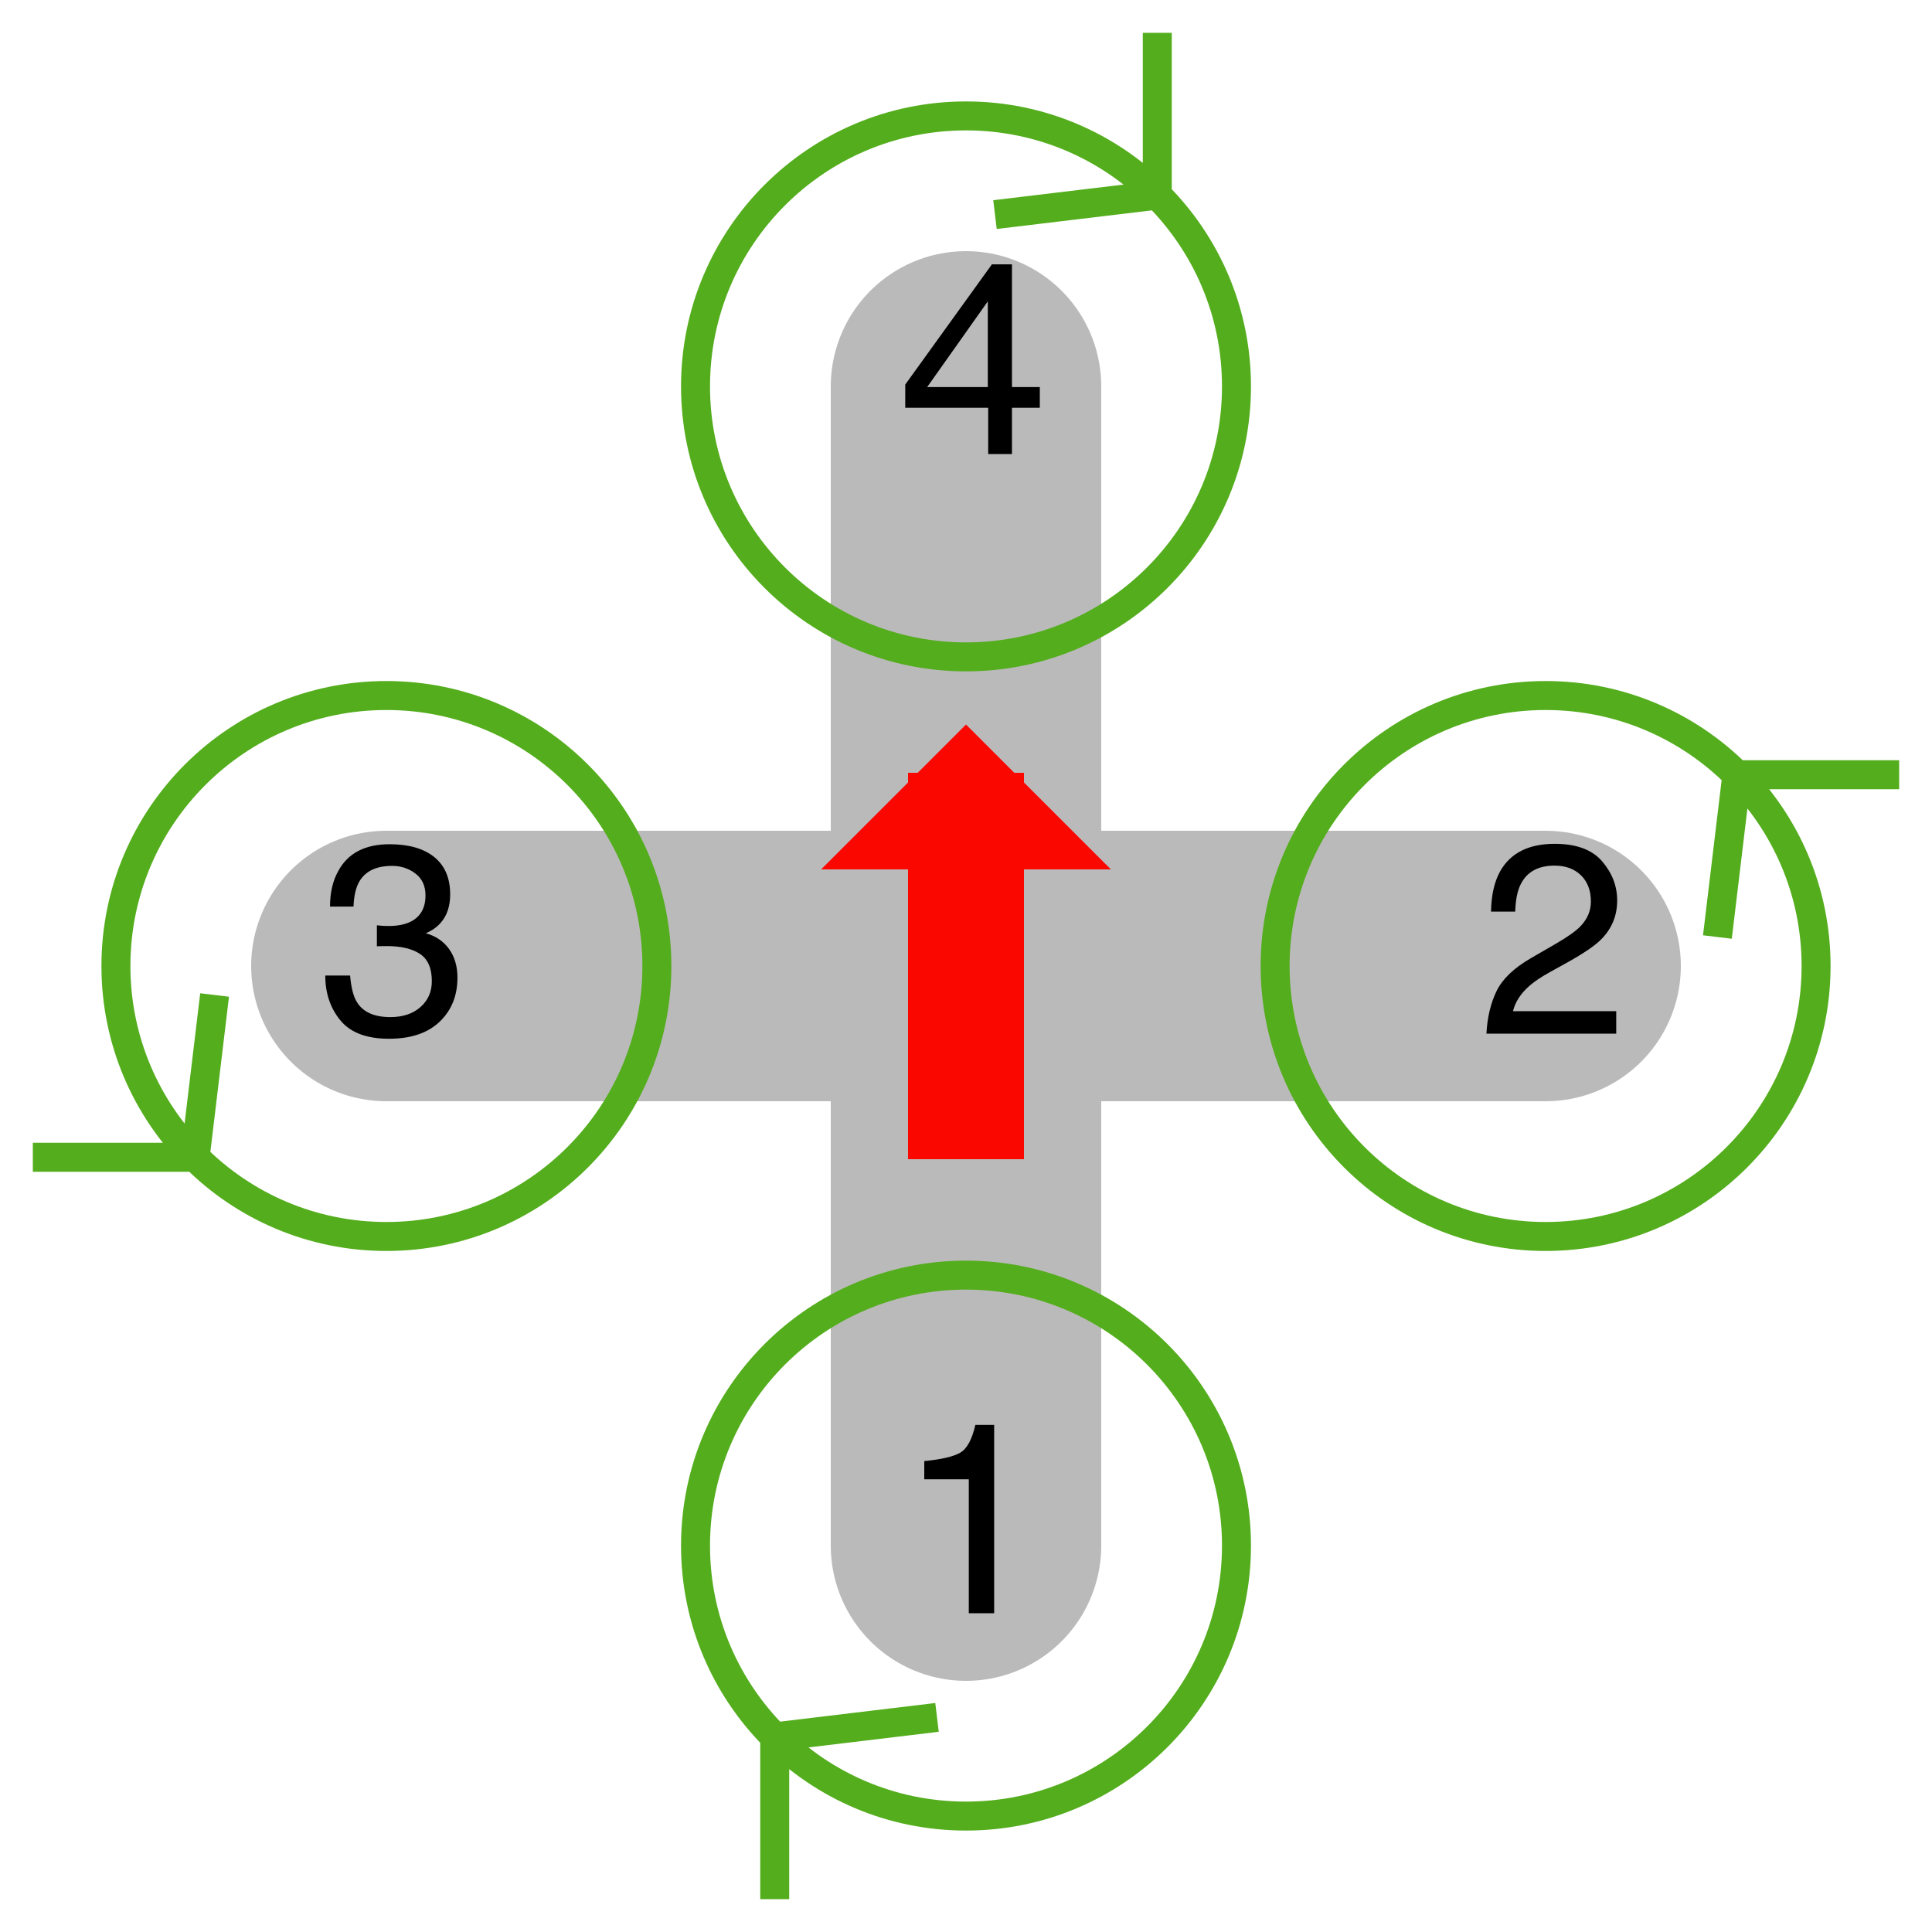
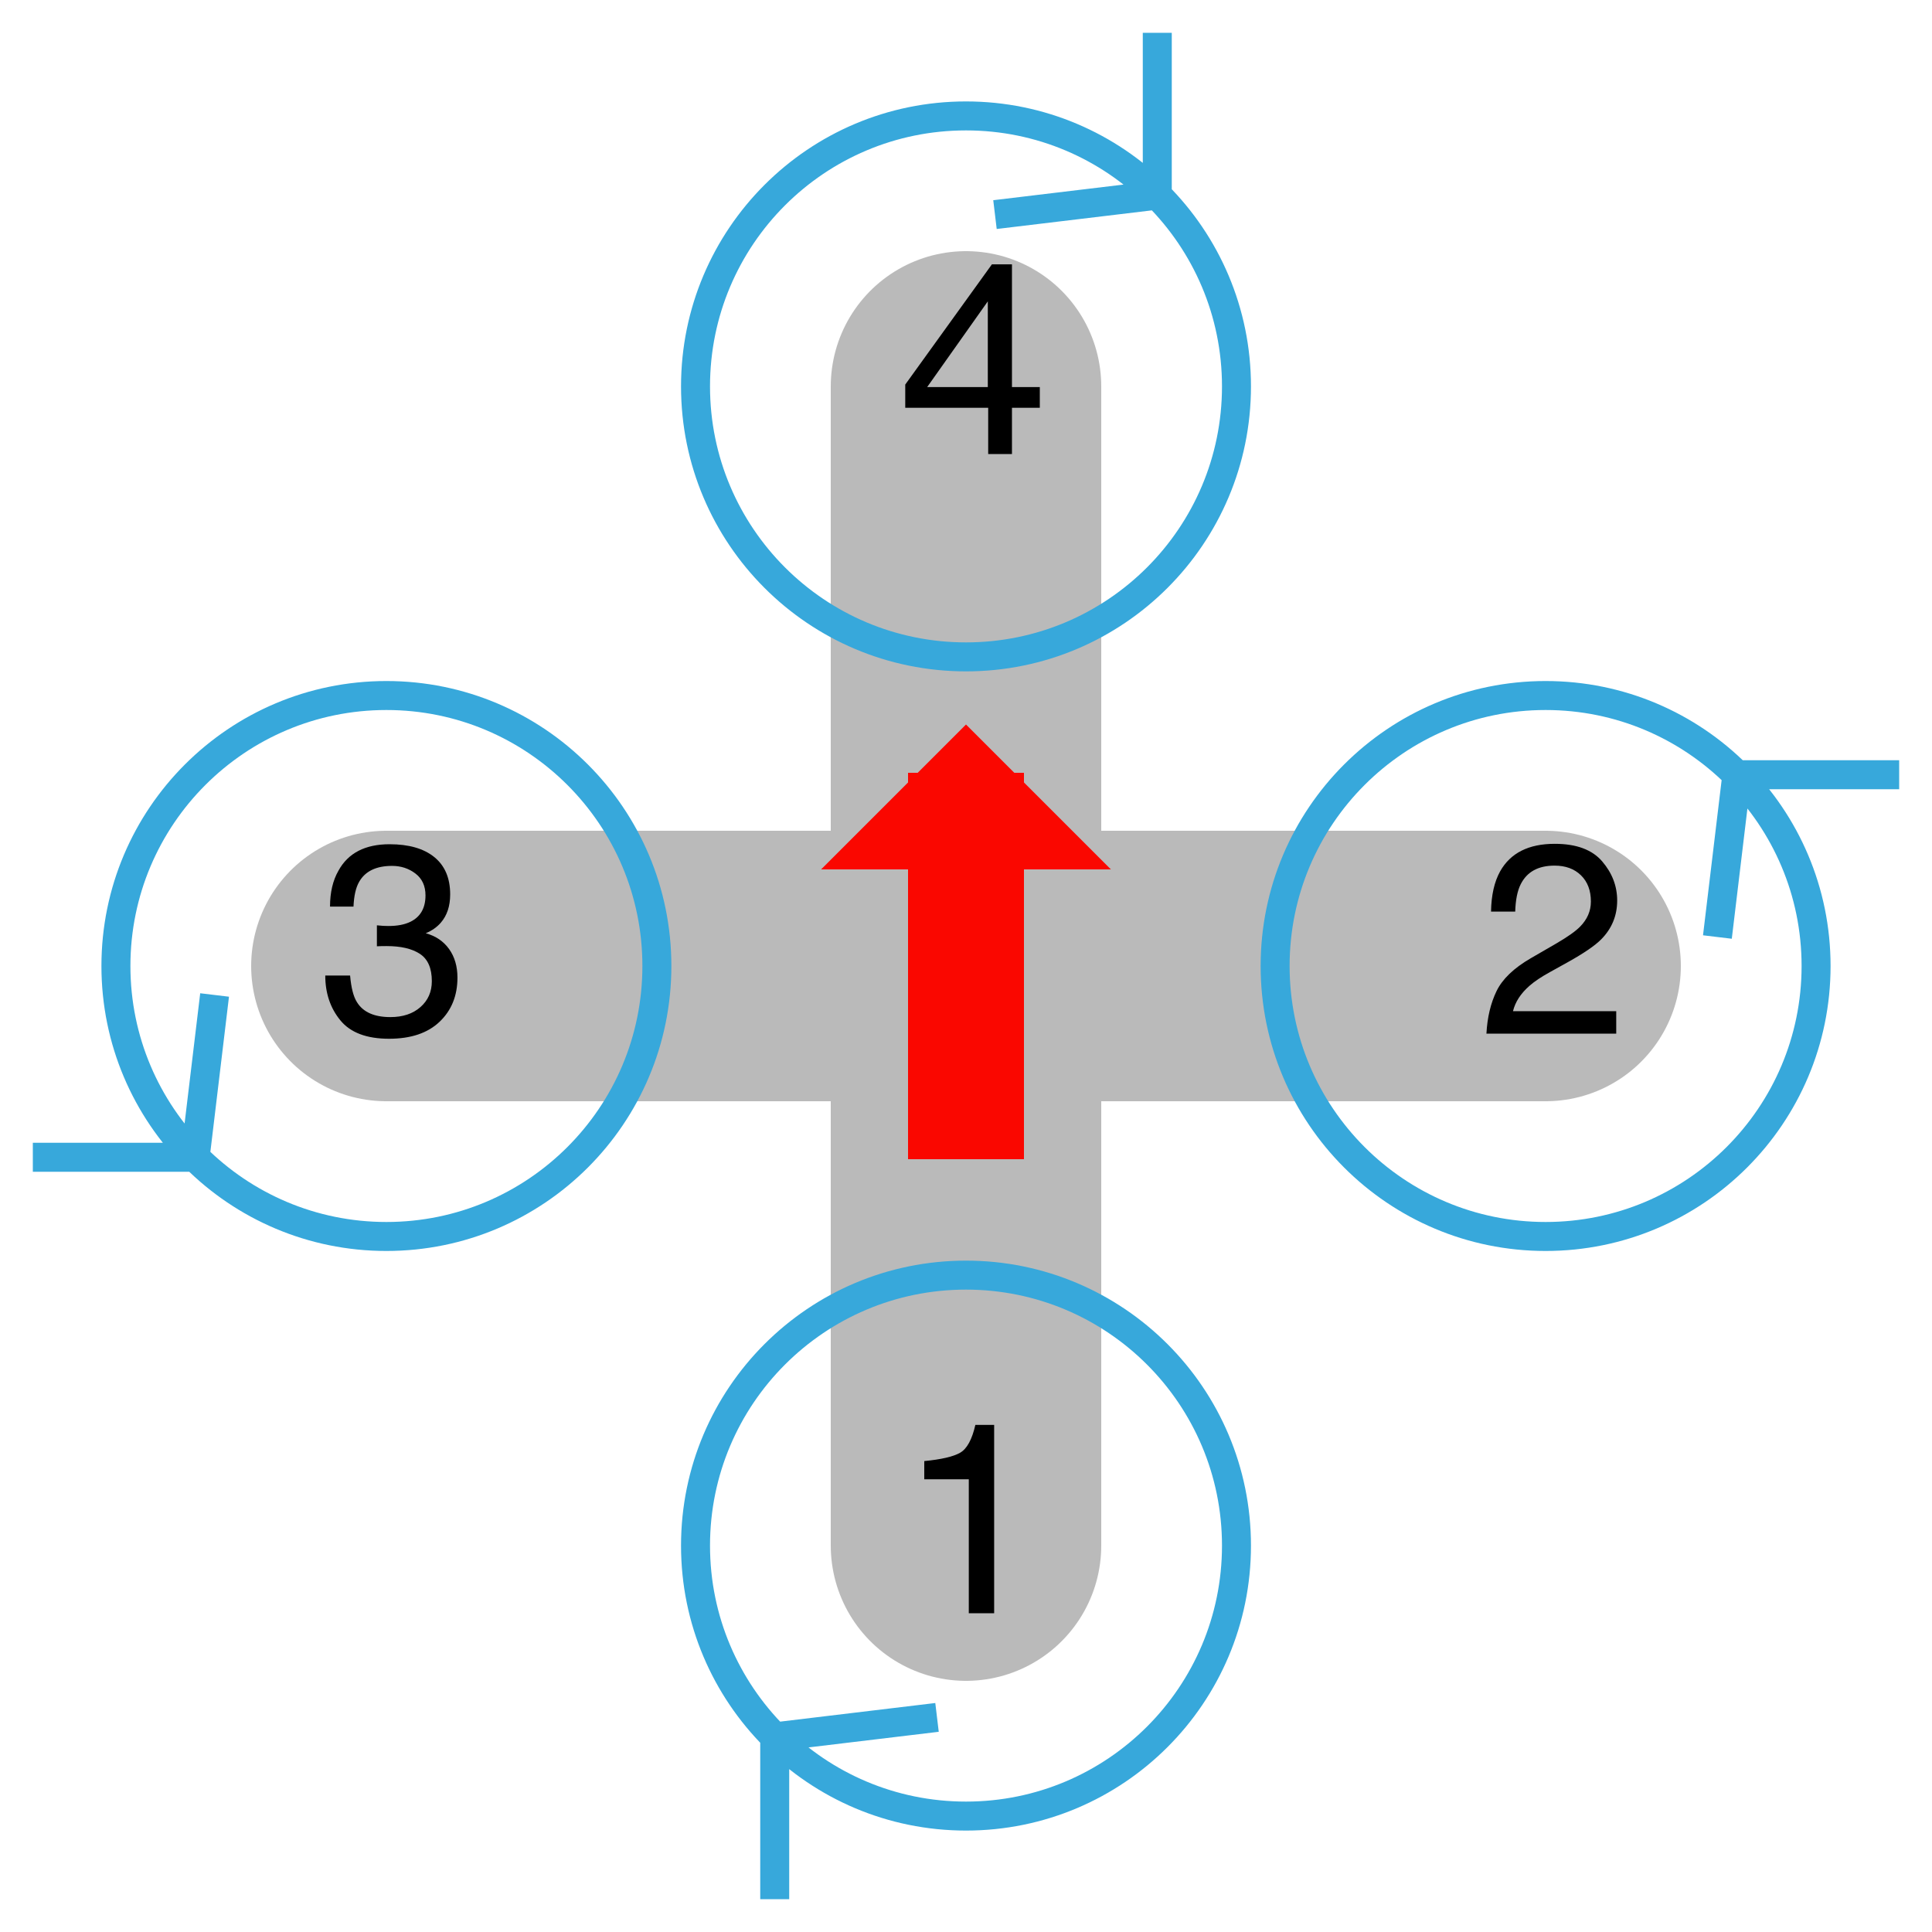
<svg xmlns="http://www.w3.org/2000/svg" xmlns:xlink="http://www.w3.org/1999/xlink" width="200pt" height="200pt" viewBox="0 0 200 200" version="1.1">
  <defs>
    <g>
      <symbol overflow="visible" id="glyph0-0">
        <path style="stroke:none;" d="" />
      </symbol>
      <symbol overflow="visible" id="glyph0-1">
        <path style="stroke:none;" d="M 2.68 -13.863 L 2.68 -15.75 C 4.457 -15.922 5.695 -16.211 6.398 -16.617 C 7.102 -17.023 7.625 -17.984 7.969 -19.496 L 9.914 -19.496 L 9.914 0 L 7.289 0 L 7.289 -13.863 Z M 2.68 -13.863 " />
      </symbol>
      <symbol overflow="visible" id="glyph0-2">
        <path style="stroke:none;" d="M 1.922 -4.402 C 2.527 -5.652 3.711 -6.785 5.469 -7.805 L 8.094 -9.324 C 9.27 -10.008 10.094 -10.59 10.57 -11.074 C 11.316 -11.832 11.688 -12.695 11.688 -13.672 C 11.688 -14.812 11.348 -15.715 10.664 -16.387 C 9.98 -17.055 9.07 -17.391 7.93 -17.391 C 6.242 -17.391 5.078 -16.754 4.43 -15.477 C 4.082 -14.793 3.891 -13.844 3.855 -12.633 L 1.352 -12.633 C 1.379 -14.336 1.695 -15.727 2.297 -16.805 C 3.363 -18.699 5.246 -19.648 7.945 -19.648 C 10.188 -19.648 11.824 -19.039 12.859 -17.828 C 13.895 -16.617 14.41 -15.266 14.41 -13.781 C 14.41 -12.215 13.859 -10.875 12.758 -9.762 C 12.117 -9.113 10.973 -8.332 9.324 -7.41 L 7.453 -6.371 C 6.559 -5.879 5.855 -5.41 5.344 -4.961 C 4.434 -4.168 3.859 -3.289 3.625 -2.324 L 14.312 -2.324 L 14.312 0 L 0.875 0 C 0.965 -1.688 1.316 -3.152 1.922 -4.402 Z M 1.922 -4.402 " />
      </symbol>
      <symbol overflow="visible" id="glyph0-3">
        <path style="stroke:none;" d="M 9.258 -6.93 L 9.258 -15.805 L 2.98 -6.93 Z M 9.297 0 L 9.297 -4.785 L 0.711 -4.785 L 0.711 -7.191 L 9.68 -19.633 L 11.758 -19.633 L 11.758 -6.93 L 14.641 -6.93 L 14.641 -4.785 L 11.758 -4.785 L 11.758 0 Z M 9.297 0 " />
      </symbol>
      <symbol overflow="visible" id="glyph0-4">
        <path style="stroke:none;" d="M 2.234 -1.375 C 1.191 -2.645 0.672 -4.191 0.672 -6.016 L 3.242 -6.016 C 3.352 -4.75 3.586 -3.828 3.953 -3.254 C 4.59 -2.223 5.742 -1.711 7.41 -1.711 C 8.703 -1.711 9.742 -2.055 10.527 -2.75 C 11.312 -3.441 11.703 -4.336 11.703 -5.43 C 11.703 -6.777 11.289 -7.719 10.465 -8.258 C 9.641 -8.797 8.496 -9.062 7.027 -9.062 C 6.863 -9.062 6.695 -9.062 6.527 -9.059 C 6.359 -9.055 6.188 -9.047 6.016 -9.039 L 6.016 -11.211 C 6.27 -11.184 6.484 -11.164 6.656 -11.156 C 6.832 -11.148 7.02 -11.141 7.219 -11.141 C 8.141 -11.141 8.895 -11.289 9.488 -11.578 C 10.527 -12.09 11.047 -13 11.047 -14.312 C 11.047 -15.289 10.699 -16.043 10.008 -16.57 C 9.316 -17.098 8.508 -17.363 7.586 -17.363 C 5.945 -17.363 4.812 -16.816 4.184 -15.723 C 3.836 -15.121 3.641 -14.266 3.594 -13.152 L 1.164 -13.152 C 1.164 -14.609 1.453 -15.852 2.039 -16.871 C 3.039 -18.695 4.805 -19.605 7.328 -19.605 C 9.324 -19.605 10.867 -19.16 11.961 -18.273 C 13.055 -17.383 13.602 -16.098 13.602 -14.41 C 13.602 -13.207 13.281 -12.23 12.633 -11.484 C 12.23 -11.02 11.711 -10.656 11.074 -10.391 C 12.105 -10.109 12.91 -9.562 13.488 -8.758 C 14.066 -7.949 14.355 -6.965 14.355 -5.797 C 14.355 -3.93 13.742 -2.406 12.508 -1.23 C 11.277 -0.055 9.535 0.531 7.273 0.531 C 4.957 0.531 3.277 -0.102 2.234 -1.375 Z M 2.234 -1.375 " />
      </symbol>
    </g>
  </defs>
  <g id="surface16">
    <path style="fill:none;stroke-width:28;stroke-linecap:round;stroke-linejoin:round;stroke:rgb(72.941%,72.941%,72.941%);stroke-opacity:1;stroke-miterlimit:10;" d="M 40 100 L 160 100 M 100 40 L 100 160 " />
-     <path style="fill:none;stroke-width:3;stroke-linecap:butt;stroke-linejoin:miter;stroke:rgb(32.941%,67.843%,11.373%);stroke-opacity:1;stroke-miterlimit:10;" d="M 128 160 C 128 175.465 115.465 188 100 188 C 84.535 188 72 175.465 72 160 C 72 144.535 84.535 132 100 132 C 115.465 132 128 144.535 128 160 M 80.199 179.801 L 80.199 196.602 M 80.199 179.801 L 97 177.785 " />
+     <path style="fill:none;stroke-width:3;stroke-linecap:butt;stroke-linejoin:miter;stroke:rgb(55,168,219);stroke-opacity:1;stroke-miterlimit:10;" d="M 128 160 C 128 175.465 115.465 188 100 188 C 84.535 188 72 175.465 72 160 C 72 144.535 84.535 132 100 132 C 115.465 132 128 144.535 128 160 M 80.199 179.801 L 80.199 196.602 M 80.199 179.801 L 97 177.785 " />
    <g style="fill:rgb(0%,0%,0%);fill-opacity:1;">
      <use xlink:href="#glyph0-1" x="93" y="167" />
    </g>
-     <path style="fill:none;stroke-width:3;stroke-linecap:butt;stroke-linejoin:miter;stroke:rgb(32.941%,67.843%,11.373%);stroke-opacity:1;stroke-miterlimit:10;" d="M 188 100 C 188 115.465 175.465 128 160 128 C 144.535 128 132 115.465 132 100 C 132 84.535 144.535 72 160 72 C 175.465 72 188 84.535 188 100 M 179.801 80.199 L 177.785 97 M 179.801 80.199 L 196.602 80.199 " />
+     <path style="fill:none;stroke-width:3;stroke-linecap:butt;stroke-linejoin:miter;stroke:rgb(55,168,219);stroke-opacity:1;stroke-miterlimit:10;" d="M 188 100 C 188 115.465 175.465 128 160 128 C 144.535 128 132 115.465 132 100 C 132 84.535 144.535 72 160 72 C 175.465 72 188 84.535 188 100 M 179.801 80.199 L 177.785 97 M 179.801 80.199 L 196.602 80.199 " />
    <g style="fill:rgb(0%,0%,0%);fill-opacity:1;">
      <use xlink:href="#glyph0-2" x="153" y="107" />
    </g>
-     <path style="fill:none;stroke-width:3;stroke-linecap:butt;stroke-linejoin:miter;stroke:rgb(32.941%,67.843%,11.373%);stroke-opacity:1;stroke-miterlimit:10;" d="M 128 40 C 128 55.465 115.465 68 100 68 C 84.535 68 72 55.465 72 40 C 72 24.535 84.535 12 100 12 C 115.465 12 128 24.535 128 40 M 119.801 20.199 L 119.801 3.398 M 119.801 20.199 L 103 22.215 " />
+     <path style="fill:none;stroke-width:3;stroke-linecap:butt;stroke-linejoin:miter;stroke:rgb(55,168,219);stroke-opacity:1;stroke-miterlimit:10;" d="M 128 40 C 128 55.465 115.465 68 100 68 C 84.535 68 72 55.465 72 40 C 72 24.535 84.535 12 100 12 C 115.465 12 128 24.535 128 40 M 119.801 20.199 L 119.801 3.398 M 119.801 20.199 L 103 22.215 " />
    <g style="fill:rgb(0%,0%,0%);fill-opacity:1;">
      <use xlink:href="#glyph0-3" x="93" y="47" />
    </g>
-     <path style="fill:none;stroke-width:3;stroke-linecap:butt;stroke-linejoin:miter;stroke:rgb(32.941%,67.843%,11.373%);stroke-opacity:1;stroke-miterlimit:10;" d="M 68 100 C 68 115.465 55.465 128 40 128 C 24.535 128 12 115.465 12 100 C 12 84.535 24.535 72 40 72 C 55.465 72 68 84.535 68 100 M 20.199 119.801 L 22.215 103 M 20.199 119.801 L 3.398 119.801 " />
+     <path style="fill:none;stroke-width:3;stroke-linecap:butt;stroke-linejoin:miter;stroke:rgb(55,168,219);stroke-opacity:1;stroke-miterlimit:10;" d="M 68 100 C 68 115.465 55.465 128 40 128 C 24.535 128 12 115.465 12 100 C 12 84.535 24.535 72 40 72 C 55.465 72 68 84.535 68 100 M 20.199 119.801 L 22.215 103 M 20.199 119.801 L 3.398 119.801 " />
    <g style="fill:rgb(0%,0%,0%);fill-opacity:1;">
      <use xlink:href="#glyph0-4" x="33" y="107" />
    </g>
    <path style="fill:none;stroke-width:12;stroke-linecap:butt;stroke-linejoin:bevel;stroke:rgb(98.039%,2.745%,0%);stroke-opacity:1;stroke-miterlimit:10;" d="M 100 80 L 100 120 " />
    <path style=" stroke:none;fill-rule:nonzero;fill:rgb(98.039%,2.745%,0%);fill-opacity:1;" d="M 100 75 L 85 90 L 115 90 L 100 75 " />
  </g>
</svg>
